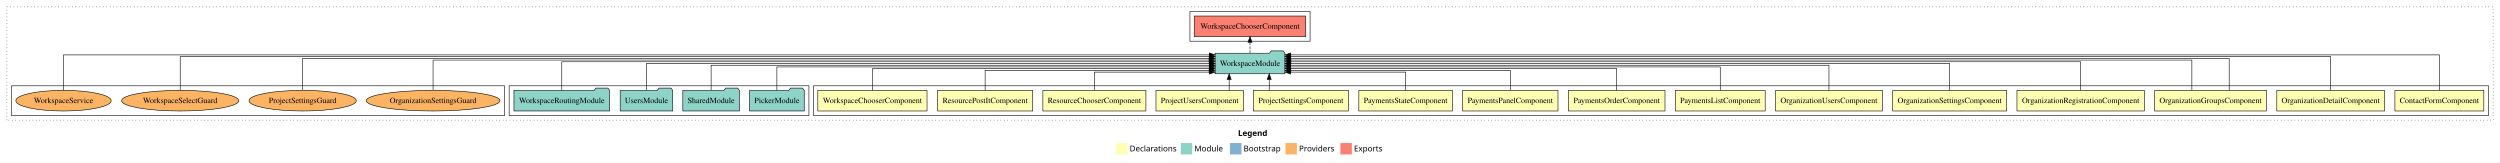
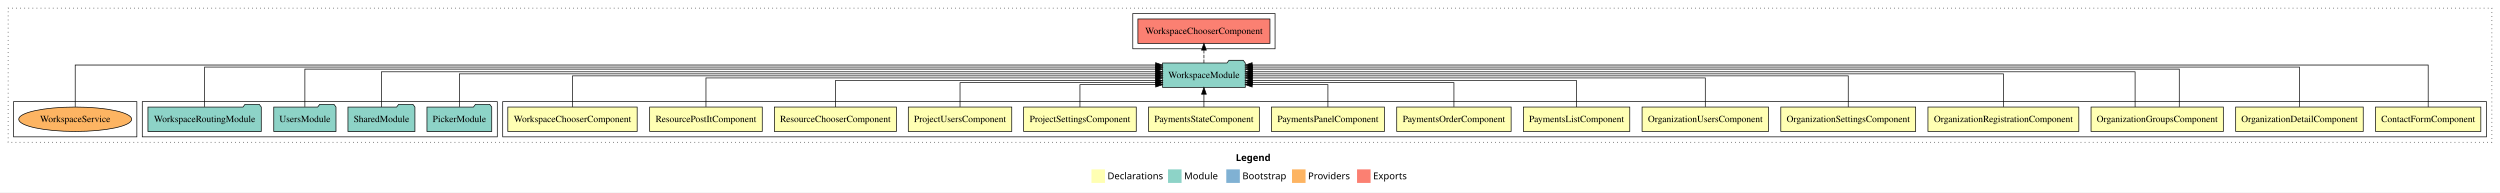
- <svg xmlns="http://www.w3.org/2000/svg" width="4370pt" height="284pt" viewBox="0.00 0.00 4370.00 284.00">
+ <svg xmlns="http://www.w3.org/2000/svg" width="3690pt" height="284pt" viewBox="0.00 0.00 3690.00 284.00">
  <g id="graph0" class="graph" transform="scale(1 1) rotate(0) translate(4 280)">
-     <polygon fill="#ffffff" stroke="transparent" points="-4,4 -4,-280 4366,-280 4366,4 -4,4" />
-     <text text-anchor="start" x="2160.009" y="-42.4" font-family="sans-serif" font-weight="bold" font-size="14.00" fill="#000000">Legend</text>
-     <polygon fill="#ffffb3" stroke="transparent" points="1947,-10 1947,-30 1967,-30 1967,-10 1947,-10" />
-     <text text-anchor="start" x="1970.629" y="-15.4" font-family="sans-serif" font-size="14.00" fill="#000000">  Declarations</text>
-     <polygon fill="#8dd3c7" stroke="transparent" points="2060,-10 2060,-30 2080,-30 2080,-10 2060,-10" />
-     <text text-anchor="start" x="2083.725" y="-15.4" font-family="sans-serif" font-size="14.00" fill="#000000">  Module</text>
-     <polygon fill="#80b1d3" stroke="transparent" points="2146,-10 2146,-30 2166,-30 2166,-10 2146,-10" />
-     <text text-anchor="start" x="2169.781" y="-15.4" font-family="sans-serif" font-size="14.00" fill="#000000">  Bootstrap</text>
-     <polygon fill="#fdb462" stroke="transparent" points="2243,-10 2243,-30 2263,-30 2263,-10 2243,-10" />
-     <text text-anchor="start" x="2266.673" y="-15.4" font-family="sans-serif" font-size="14.00" fill="#000000">  Providers</text>
-     <polygon fill="#fb8072" stroke="transparent" points="2339,-10 2339,-30 2359,-30 2359,-10 2339,-10" />
-     <text text-anchor="start" x="2362.726" y="-15.4" font-family="sans-serif" font-size="14.00" fill="#000000">  Exports</text>
+     <polygon fill="#ffffff" stroke="transparent" points="-4,4 -4,-280 3686,-280 3686,4 -4,4" />
+     <text text-anchor="start" x="1820.009" y="-42.4" font-family="sans-serif" font-weight="bold" font-size="14.00" fill="#000000">Legend</text>
+     <polygon fill="#ffffb3" stroke="transparent" points="1607,-10 1607,-30 1627,-30 1627,-10 1607,-10" />
+     <text text-anchor="start" x="1630.629" y="-15.4" font-family="sans-serif" font-size="14.00" fill="#000000">  Declarations</text>
+     <polygon fill="#8dd3c7" stroke="transparent" points="1720,-10 1720,-30 1740,-30 1740,-10 1720,-10" />
+     <text text-anchor="start" x="1743.725" y="-15.4" font-family="sans-serif" font-size="14.00" fill="#000000">  Module</text>
+     <polygon fill="#80b1d3" stroke="transparent" points="1806,-10 1806,-30 1826,-30 1826,-10 1806,-10" />
+     <text text-anchor="start" x="1829.781" y="-15.4" font-family="sans-serif" font-size="14.00" fill="#000000">  Bootstrap</text>
+     <polygon fill="#fdb462" stroke="transparent" points="1903,-10 1903,-30 1923,-30 1923,-10 1903,-10" />
+     <text text-anchor="start" x="1926.673" y="-15.4" font-family="sans-serif" font-size="14.00" fill="#000000">  Providers</text>
+     <polygon fill="#fb8072" stroke="transparent" points="1999,-10 1999,-30 2019,-30 2019,-10 1999,-10" />
+     <text text-anchor="start" x="2022.726" y="-15.4" font-family="sans-serif" font-size="14.00" fill="#000000">  Exports</text>
    <g id="clust1" class="cluster">
-       <polygon fill="none" stroke="#000000" stroke-dasharray="1,5" points="8,-70 8,-268 4354,-268 4354,-70 8,-70" />
+       <polygon fill="none" stroke="#000000" stroke-dasharray="1,5" points="8,-70 8,-268 3674,-268 3674,-70 8,-70" />
    </g>
    <g id="clust2" class="cluster">
-       <polygon fill="none" stroke="#000000" points="1418,-78 1418,-130 4346,-130 4346,-78 1418,-78" />
+       <polygon fill="none" stroke="#000000" points="738,-78 738,-130 3666,-130 3666,-78 738,-78" />
    </g>
    <g id="clust18" class="cluster">
-       <polygon fill="none" stroke="#000000" points="886,-78 886,-130 1410,-130 1410,-78 886,-78" />
+       <polygon fill="none" stroke="#000000" points="206,-78 206,-130 730,-130 730,-78 206,-78" />
    </g>
    <g id="clust19" class="cluster">
-       <polygon fill="none" stroke="#000000" points="2076,-208 2076,-260 2286,-260 2286,-208 2076,-208" />
+       <polygon fill="none" stroke="#000000" points="1668,-208 1668,-260 1878,-260 1878,-208 1668,-208" />
    </g>
    <g id="clust21" class="cluster">
-       <polygon fill="none" stroke="#000000" points="16,-78 16,-130 878,-130 878,-78 16,-78" />
+       <polygon fill="none" stroke="#000000" points="16,-78 16,-130 198,-130 198,-78 16,-78" />
    </g>
    <g id="node1" class="node">
-       <polygon fill="#ffffb3" stroke="#000000" points="4337.713,-122 4182.287,-122 4182.287,-86 4337.713,-86 4337.713,-122" />
-       <text text-anchor="middle" x="4260" y="-99.8" font-family="Times,serif" font-size="14.00" fill="#000000">ContactFormComponent</text>
+       <polygon fill="#ffffb3" stroke="#000000" points="3657.713,-122 3502.287,-122 3502.287,-86 3657.713,-86 3657.713,-122" />
+       <text text-anchor="middle" x="3580" y="-99.8" font-family="Times,serif" font-size="14.00" fill="#000000">ContactFormComponent</text>
    </g>
    <g id="node16" class="node">
-       <polygon fill="#8dd3c7" stroke="#000000" points="2242.014,-187 2239.014,-191 2218.014,-191 2215.014,-187 2119.986,-187 2119.986,-151 2242.014,-151 2242.014,-187" />
-       <text text-anchor="middle" x="2181" y="-164.8" font-family="Times,serif" font-size="14.00" fill="#000000">WorkspaceModule</text>
+       <polygon fill="#8dd3c7" stroke="#000000" points="1834.014,-187 1831.014,-191 1810.014,-191 1807.014,-187 1711.986,-187 1711.986,-151 1834.014,-151 1834.014,-187" />
+       <text text-anchor="middle" x="1773" y="-164.8" font-family="Times,serif" font-size="14.00" fill="#000000">WorkspaceModule</text>
    </g>
    <g id="edge1" class="edge">
-       <path fill="none" stroke="#000000" d="M4260,-122.153C4260,-145.757 4260,-184 4260,-184 4260,-184 2252.095,-184 2252.095,-184" />
-       <polygon fill="#000000" stroke="#000000" points="2252.095,-180.5 2242.095,-184 2252.095,-187.5 2252.095,-180.5" />
+       <path fill="none" stroke="#000000" d="M3580,-122.153C3580,-145.757 3580,-184 3580,-184 3580,-184 1844.158,-184 1844.158,-184" />
+       <polygon fill="#000000" stroke="#000000" points="1844.158,-180.5 1834.158,-184 1844.158,-187.5 1844.158,-180.5" />
    </g>
    <g id="node2" class="node">
-       <polygon fill="#ffffb3" stroke="#000000" points="4164.123,-122 3975.877,-122 3975.877,-86 4164.123,-86 4164.123,-122" />
-       <text text-anchor="middle" x="4070" y="-99.8" font-family="Times,serif" font-size="14.00" fill="#000000">OrganizationDetailComponent</text>
+       <polygon fill="#ffffb3" stroke="#000000" points="3484.123,-122 3295.877,-122 3295.877,-86 3484.123,-86 3484.123,-122" />
+       <text text-anchor="middle" x="3390" y="-99.8" font-family="Times,serif" font-size="14.00" fill="#000000">OrganizationDetailComponent</text>
    </g>
    <g id="edge2" class="edge">
-       <path fill="none" stroke="#000000" d="M4070,-122.248C4070,-145.018 4070,-181 4070,-181 4070,-181 2252.243,-181 2252.243,-181" />
-       <polygon fill="#000000" stroke="#000000" points="2252.243,-177.5 2242.243,-181 2252.243,-184.5 2252.243,-177.5" />
+       <path fill="none" stroke="#000000" d="M3390,-122.248C3390,-145.018 3390,-181 3390,-181 3390,-181 1844.414,-181 1844.414,-181" />
+       <polygon fill="#000000" stroke="#000000" points="1844.414,-177.5 1834.414,-181 1844.414,-184.5 1844.414,-177.5" />
    </g>
    <g id="node3" class="node">
-       <polygon fill="#ffffb3" stroke="#000000" points="3957.627,-122 3762.373,-122 3762.373,-86 3957.627,-86 3957.627,-122" />
-       <text text-anchor="middle" x="3860" y="-99.8" font-family="Times,serif" font-size="14.00" fill="#000000">OrganizationGroupsComponent</text>
+       <polygon fill="#ffffb3" stroke="#000000" points="3277.627,-122 3082.373,-122 3082.373,-86 3277.627,-86 3277.627,-122" />
+       <text text-anchor="middle" x="3180" y="-99.8" font-family="Times,serif" font-size="14.00" fill="#000000">OrganizationGroupsComponent</text>
    </g>
    <g id="edge3" class="edge">
-       <path fill="none" stroke="#000000" d="M3892.604,-122.292C3892.604,-144.206 3892.604,-178 3892.604,-178 3892.604,-178 2252.169,-178 2252.169,-178" />
-       <polygon fill="#000000" stroke="#000000" points="2252.169,-174.5 2242.169,-178 2252.169,-181.5 2252.169,-174.5" />
+       <path fill="none" stroke="#000000" d="M3212.604,-122.292C3212.604,-144.206 3212.604,-178 3212.604,-178 3212.604,-178 1844.398,-178 1844.398,-178" />
+       <polygon fill="#000000" stroke="#000000" points="1844.398,-174.5 1834.398,-178 1844.397,-181.5 1844.398,-174.5" />
    </g>
    <g id="edge4" class="edge">
-       <path fill="none" stroke="#000000" d="M3827.396,-122.284C3827.396,-143.321 3827.396,-175 3827.396,-175 3827.396,-175 2252.041,-175 2252.041,-175" />
-       <polygon fill="#000000" stroke="#000000" points="2252.041,-171.5 2242.041,-175 2252.041,-178.5 2252.041,-171.5" />
+       <path fill="none" stroke="#000000" d="M3147.396,-122.027C3147.396,-142.767 3147.396,-174 3147.396,-174 3147.396,-174 1844.276,-174 1844.276,-174" />
+       <polygon fill="#000000" stroke="#000000" points="1844.276,-170.5 1834.276,-174 1844.276,-177.5 1844.276,-170.5" />
    </g>
    <g id="node4" class="node">
-       <polygon fill="#ffffb3" stroke="#000000" points="3744.349,-122 3521.651,-122 3521.651,-86 3744.349,-86 3744.349,-122" />
-       <text text-anchor="middle" x="3633" y="-99.8" font-family="Times,serif" font-size="14.00" fill="#000000">OrganizationRegistrationComponent</text>
+       <polygon fill="#ffffb3" stroke="#000000" points="3064.349,-122 2841.651,-122 2841.651,-86 3064.349,-86 3064.349,-122" />
+       <text text-anchor="middle" x="2953" y="-99.8" font-family="Times,serif" font-size="14.00" fill="#000000">OrganizationRegistrationComponent</text>
    </g>
    <g id="edge5" class="edge">
-       <path fill="none" stroke="#000000" d="M3633,-122.223C3633,-142.365 3633,-172 3633,-172 3633,-172 2252.463,-172 2252.463,-172" />
-       <polygon fill="#000000" stroke="#000000" points="2252.463,-168.5 2242.463,-172 2252.463,-175.5 2252.463,-168.5" />
+       <path fill="none" stroke="#000000" d="M2953,-122.308C2953,-142.145 2953,-171 2953,-171 2953,-171 1844.368,-171 1844.368,-171" />
+       <polygon fill="#000000" stroke="#000000" points="1844.368,-167.5 1834.368,-171 1844.368,-174.5 1844.368,-167.5" />
    </g>
    <g id="node5" class="node">
-       <polygon fill="#ffffb3" stroke="#000000" points="3503.529,-122 3304.471,-122 3304.471,-86 3503.529,-86 3503.529,-122" />
-       <text text-anchor="middle" x="3404" y="-99.8" font-family="Times,serif" font-size="14.00" fill="#000000">OrganizationSettingsComponent</text>
+       <polygon fill="#ffffb3" stroke="#000000" points="2823.529,-122 2624.471,-122 2624.471,-86 2823.529,-86 2823.529,-122" />
+       <text text-anchor="middle" x="2724" y="-99.8" font-family="Times,serif" font-size="14.00" fill="#000000">OrganizationSettingsComponent</text>
    </g>
    <g id="edge6" class="edge">
-       <path fill="none" stroke="#000000" d="M3404,-122.106C3404,-141.339 3404,-169 3404,-169 3404,-169 2252.067,-169 2252.067,-169" />
-       <polygon fill="#000000" stroke="#000000" points="2252.067,-165.5 2242.067,-169 2252.067,-172.5 2252.067,-165.5" />
+       <path fill="none" stroke="#000000" d="M2724,-122.169C2724,-141.09 2724,-168 2724,-168 2724,-168 1844.3,-168 1844.3,-168" />
+       <polygon fill="#000000" stroke="#000000" points="1844.3,-164.5 1834.3,-168 1844.3,-171.5 1844.3,-164.5" />
    </g>
    <g id="node6" class="node">
-       <polygon fill="#ffffb3" stroke="#000000" points="3286.286,-122 3099.714,-122 3099.714,-86 3286.286,-86 3286.286,-122" />
-       <text text-anchor="middle" x="3193" y="-99.8" font-family="Times,serif" font-size="14.00" fill="#000000">OrganizationUsersComponent</text>
+       <polygon fill="#ffffb3" stroke="#000000" points="2606.286,-122 2419.714,-122 2419.714,-86 2606.286,-86 2606.286,-122" />
+       <text text-anchor="middle" x="2513" y="-99.8" font-family="Times,serif" font-size="14.00" fill="#000000">OrganizationUsersComponent</text>
    </g>
    <g id="edge7" class="edge">
-       <path fill="none" stroke="#000000" d="M3193,-122.267C3193,-140.555 3193,-166 3193,-166 3193,-166 2252.026,-166 2252.026,-166" />
-       <polygon fill="#000000" stroke="#000000" points="2252.026,-162.5 2242.026,-166 2252.026,-169.5 2252.026,-162.5" />
+       <path fill="none" stroke="#000000" d="M2513,-122.302C2513,-140.27 2513,-165 2513,-165 2513,-165 1844.187,-165 1844.187,-165" />
+       <polygon fill="#000000" stroke="#000000" points="1844.187,-161.5 1834.187,-165 1844.187,-168.5 1844.187,-161.5" />
    </g>
    <g id="node7" class="node">
-       <polygon fill="#ffffb3" stroke="#000000" points="3081.549,-122 2924.451,-122 2924.451,-86 3081.549,-86 3081.549,-122" />
-       <text text-anchor="middle" x="3003" y="-99.8" font-family="Times,serif" font-size="14.00" fill="#000000">PaymentsListComponent</text>
+       <polygon fill="#ffffb3" stroke="#000000" points="2401.549,-122 2244.451,-122 2244.451,-86 2401.549,-86 2401.549,-122" />
+       <text text-anchor="middle" x="2323" y="-99.8" font-family="Times,serif" font-size="14.00" fill="#000000">PaymentsListComponent</text>
    </g>
    <g id="edge8" class="edge">
-       <path fill="none" stroke="#000000" d="M3003,-122.022C3003,-139.373 3003,-163 3003,-163 3003,-163 2252.112,-163 2252.112,-163" />
-       <polygon fill="#000000" stroke="#000000" points="2252.112,-159.5 2242.112,-163 2252.112,-166.5 2252.112,-159.5" />
+       <path fill="none" stroke="#000000" d="M2323,-122.035C2323,-138.734 2323,-161 2323,-161 2323,-161 1844.226,-161 1844.226,-161" />
+       <polygon fill="#000000" stroke="#000000" points="1844.226,-157.5 1834.226,-161 1844.226,-164.5 1844.226,-157.5" />
    </g>
    <g id="node8" class="node">
-       <polygon fill="#ffffb3" stroke="#000000" points="2906.413,-122 2737.587,-122 2737.587,-86 2906.413,-86 2906.413,-122" />
-       <text text-anchor="middle" x="2822" y="-99.8" font-family="Times,serif" font-size="14.00" fill="#000000">PaymentsOrderComponent</text>
+       <polygon fill="#ffffb3" stroke="#000000" points="2226.413,-122 2057.587,-122 2057.587,-86 2226.413,-86 2226.413,-122" />
+       <text text-anchor="middle" x="2142" y="-99.8" font-family="Times,serif" font-size="14.00" fill="#000000">PaymentsOrderComponent</text>
    </g>
    <g id="edge9" class="edge">
-       <path fill="none" stroke="#000000" d="M2822,-122.027C2822,-138.398 2822,-160 2822,-160 2822,-160 2252.171,-160 2252.171,-160" />
-       <polygon fill="#000000" stroke="#000000" points="2252.171,-156.5 2242.171,-160 2252.171,-163.5 2252.171,-156.5" />
+       <path fill="none" stroke="#000000" d="M2142,-122.282C2142,-137.948 2142,-158 2142,-158 2142,-158 1844.347,-158 1844.347,-158" />
+       <polygon fill="#000000" stroke="#000000" points="1844.347,-154.5 1834.347,-158 1844.347,-161.5 1844.347,-154.5" />
    </g>
    <g id="node9" class="node">
-       <polygon fill="#ffffb3" stroke="#000000" points="2719.372,-122 2552.628,-122 2552.628,-86 2719.372,-86 2719.372,-122" />
-       <text text-anchor="middle" x="2636" y="-99.8" font-family="Times,serif" font-size="14.00" fill="#000000">PaymentsPanelComponent</text>
+       <polygon fill="#ffffb3" stroke="#000000" points="2039.372,-122 1872.628,-122 1872.628,-86 2039.372,-86 2039.372,-122" />
+       <text text-anchor="middle" x="1956" y="-99.8" font-family="Times,serif" font-size="14.00" fill="#000000">PaymentsPanelComponent</text>
    </g>
    <g id="edge10" class="edge">
-       <path fill="none" stroke="#000000" d="M2636,-122.24C2636,-137.571 2636,-157 2636,-157 2636,-157 2252.363,-157 2252.363,-157" />
-       <polygon fill="#000000" stroke="#000000" points="2252.363,-153.5 2242.363,-157 2252.363,-160.5 2252.363,-153.5" />
+       <path fill="none" stroke="#000000" d="M1956,-122.124C1956,-136.783 1956,-155 1956,-155 1956,-155 1844.191,-155 1844.191,-155" />
+       <polygon fill="#000000" stroke="#000000" points="1844.191,-151.5 1834.191,-155 1844.191,-158.5 1844.191,-151.5" />
    </g>
    <g id="node10" class="node">
-       <polygon fill="#ffffb3" stroke="#000000" points="2534.763,-122 2371.237,-122 2371.237,-86 2534.763,-86 2534.763,-122" />
-       <text text-anchor="middle" x="2453" y="-99.8" font-family="Times,serif" font-size="14.00" fill="#000000">PaymentsStateComponent</text>
+       <polygon fill="#ffffb3" stroke="#000000" points="1854.763,-122 1691.237,-122 1691.237,-86 1854.763,-86 1854.763,-122" />
+       <text text-anchor="middle" x="1773" y="-99.8" font-family="Times,serif" font-size="14.00" fill="#000000">PaymentsStateComponent</text>
    </g>
    <g id="edge11" class="edge">
-       <path fill="none" stroke="#000000" d="M2453,-122.051C2453,-136.373 2453,-154 2453,-154 2453,-154 2252.042,-154 2252.042,-154" />
-       <polygon fill="#000000" stroke="#000000" points="2252.042,-150.5 2242.042,-154 2252.042,-157.5 2252.042,-150.5" />
+       <path fill="none" stroke="#000000" d="M1773,-122.106C1773,-122.106 1773,-140.991 1773,-140.991" />
+       <polygon fill="#000000" stroke="#000000" points="1769.5,-140.991 1773,-150.991 1776.5,-140.991 1769.5,-140.991" />
    </g>
    <g id="node11" class="node">
-       <polygon fill="#ffffb3" stroke="#000000" points="2353.1,-122 2186.9,-122 2186.9,-86 2353.1,-86 2353.1,-122" />
-       <text text-anchor="middle" x="2270" y="-99.8" font-family="Times,serif" font-size="14.00" fill="#000000">ProjectSettingsComponent</text>
+       <polygon fill="#ffffb3" stroke="#000000" points="1673.1,-122 1506.9,-122 1506.9,-86 1673.1,-86 1673.1,-122" />
+       <text text-anchor="middle" x="1590" y="-99.8" font-family="Times,serif" font-size="14.00" fill="#000000">ProjectSettingsComponent</text>
    </g>
    <g id="edge12" class="edge">
-       <path fill="none" stroke="#000000" d="M2214.604,-122.106C2214.604,-122.106 2214.604,-140.991 2214.604,-140.991" />
-       <polygon fill="#000000" stroke="#000000" points="2211.104,-140.991 2214.604,-150.991 2218.104,-140.991 2211.104,-140.991" />
+       <path fill="none" stroke="#000000" d="M1590,-122.124C1590,-136.783 1590,-155 1590,-155 1590,-155 1701.809,-155 1701.809,-155" />
+       <polygon fill="#000000" stroke="#000000" points="1701.809,-158.5 1711.809,-155 1701.809,-151.5 1701.809,-158.5" />
    </g>
    <g id="node12" class="node">
-       <polygon fill="#ffffb3" stroke="#000000" points="2169.357,-122 2016.643,-122 2016.643,-86 2169.357,-86 2169.357,-122" />
-       <text text-anchor="middle" x="2093" y="-99.8" font-family="Times,serif" font-size="14.00" fill="#000000">ProjectUsersComponent</text>
+       <polygon fill="#ffffb3" stroke="#000000" points="1489.357,-122 1336.643,-122 1336.643,-86 1489.357,-86 1489.357,-122" />
+       <text text-anchor="middle" x="1413" y="-99.8" font-family="Times,serif" font-size="14.00" fill="#000000">ProjectUsersComponent</text>
    </g>
    <g id="edge13" class="edge">
-       <path fill="none" stroke="#000000" d="M2144.586,-122.106C2144.586,-122.106 2144.586,-140.991 2144.586,-140.991" />
-       <polygon fill="#000000" stroke="#000000" points="2141.086,-140.991 2144.586,-150.991 2148.086,-140.991 2141.086,-140.991" />
+       <path fill="none" stroke="#000000" d="M1413,-122.282C1413,-137.948 1413,-158 1413,-158 1413,-158 1701.931,-158 1701.931,-158" />
+       <polygon fill="#000000" stroke="#000000" points="1701.931,-161.5 1711.931,-158 1701.931,-154.5 1701.931,-161.5" />
    </g>
    <g id="node13" class="node">
-       <polygon fill="#ffffb3" stroke="#000000" points="1999.074,-122 1818.926,-122 1818.926,-86 1999.074,-86 1999.074,-122" />
-       <text text-anchor="middle" x="1909" y="-99.8" font-family="Times,serif" font-size="14.00" fill="#000000">ResourceChooserComponent</text>
+       <polygon fill="#ffffb3" stroke="#000000" points="1319.074,-122 1138.926,-122 1138.926,-86 1319.074,-86 1319.074,-122" />
+       <text text-anchor="middle" x="1229" y="-99.8" font-family="Times,serif" font-size="14.00" fill="#000000">ResourceChooserComponent</text>
    </g>
    <g id="edge14" class="edge">
-       <path fill="none" stroke="#000000" d="M1909,-122.051C1909,-136.373 1909,-154 1909,-154 1909,-154 2109.958,-154 2109.958,-154" />
-       <polygon fill="#000000" stroke="#000000" points="2109.958,-157.5 2119.958,-154 2109.958,-150.5 2109.958,-157.5" />
+       <path fill="none" stroke="#000000" d="M1229,-122.035C1229,-138.734 1229,-161 1229,-161 1229,-161 1701.917,-161 1701.917,-161" />
+       <polygon fill="#000000" stroke="#000000" points="1701.917,-164.5 1711.917,-161 1701.917,-157.5 1701.917,-164.5" />
    </g>
    <g id="node14" class="node">
-       <polygon fill="#ffffb3" stroke="#000000" points="1801.087,-122 1634.913,-122 1634.913,-86 1801.087,-86 1801.087,-122" />
-       <text text-anchor="middle" x="1718" y="-99.8" font-family="Times,serif" font-size="14.00" fill="#000000">ResourcePostItComponent</text>
+       <polygon fill="#ffffb3" stroke="#000000" points="1121.087,-122 954.913,-122 954.913,-86 1121.087,-86 1121.087,-122" />
+       <text text-anchor="middle" x="1038" y="-99.8" font-family="Times,serif" font-size="14.00" fill="#000000">ResourcePostItComponent</text>
    </g>
    <g id="edge15" class="edge">
-       <path fill="none" stroke="#000000" d="M1718,-122.24C1718,-137.571 1718,-157 1718,-157 1718,-157 2109.517,-157 2109.517,-157" />
-       <polygon fill="#000000" stroke="#000000" points="2109.517,-160.5 2119.517,-157 2109.517,-153.5 2109.517,-160.5" />
+       <path fill="none" stroke="#000000" d="M1038,-122.302C1038,-140.27 1038,-165 1038,-165 1038,-165 1701.913,-165 1701.913,-165" />
+       <polygon fill="#000000" stroke="#000000" points="1701.913,-168.5 1711.913,-165 1701.913,-161.5 1701.913,-168.5" />
    </g>
    <g id="node15" class="node">
-       <polygon fill="#ffffb3" stroke="#000000" points="1616.452,-122 1425.548,-122 1425.548,-86 1616.452,-86 1616.452,-122" />
-       <text text-anchor="middle" x="1521" y="-99.8" font-family="Times,serif" font-size="14.00" fill="#000000">WorkspaceChooserComponent</text>
+       <polygon fill="#ffffb3" stroke="#000000" points="936.452,-122 745.548,-122 745.548,-86 936.452,-86 936.452,-122" />
+       <text text-anchor="middle" x="841" y="-99.8" font-family="Times,serif" font-size="14.00" fill="#000000">WorkspaceChooserComponent</text>
    </g>
    <g id="edge16" class="edge">
-       <path fill="none" stroke="#000000" d="M1521,-122.027C1521,-138.398 1521,-160 1521,-160 1521,-160 2109.797,-160 2109.797,-160" />
-       <polygon fill="#000000" stroke="#000000" points="2109.797,-163.5 2119.797,-160 2109.797,-156.5 2109.797,-163.5" />
+       <path fill="none" stroke="#000000" d="M841,-122.169C841,-141.09 841,-168 841,-168 841,-168 1701.849,-168 1701.849,-168" />
+       <polygon fill="#000000" stroke="#000000" points="1701.849,-171.5 1711.849,-168 1701.849,-164.5 1701.849,-171.5" />
    </g>
    <g id="node21" class="node">
-       <polygon fill="#fb8072" stroke="#000000" points="2278.453,-252 2083.547,-252 2083.547,-216 2278.453,-216 2278.453,-252" />
-       <text text-anchor="middle" x="2181" y="-229.8" font-family="Times,serif" font-size="14.00" fill="#000000">WorkspaceChooserComponent </text>
+       <polygon fill="#fb8072" stroke="#000000" points="1870.453,-252 1675.547,-252 1675.547,-216 1870.453,-216 1870.453,-252" />
+       <text text-anchor="middle" x="1773" y="-229.8" font-family="Times,serif" font-size="14.00" fill="#000000">WorkspaceChooserComponent </text>
    </g>
    <g id="edge21" class="edge">
-       <path fill="none" stroke="#000000" stroke-dasharray="5,2" d="M2181,-187.106C2181,-187.106 2181,-205.991 2181,-205.991" />
-       <polygon fill="#000000" stroke="#000000" points="2177.5,-205.991 2181,-215.991 2184.5,-205.991 2177.5,-205.991" />
+       <path fill="none" stroke="#000000" stroke-dasharray="5,2" d="M1773,-187.106C1773,-187.106 1773,-205.991 1773,-205.991" />
+       <polygon fill="#000000" stroke="#000000" points="1769.5,-205.991 1773,-215.991 1776.5,-205.991 1769.5,-205.991" />
    </g>
    <g id="node17" class="node">
-       <polygon fill="#8dd3c7" stroke="#000000" points="1401.813,-122 1398.813,-126 1377.813,-126 1374.813,-122 1306.187,-122 1306.187,-86 1401.813,-86 1401.813,-122" />
-       <text text-anchor="middle" x="1354" y="-99.8" font-family="Times,serif" font-size="14.00" fill="#000000">PickerModule</text>
+       <polygon fill="#8dd3c7" stroke="#000000" points="721.813,-122 718.813,-126 697.813,-126 694.813,-122 626.187,-122 626.187,-86 721.813,-86 721.813,-122" />
+       <text text-anchor="middle" x="674" y="-99.8" font-family="Times,serif" font-size="14.00" fill="#000000">PickerModule</text>
    </g>
    <g id="edge17" class="edge">
-       <path fill="none" stroke="#000000" d="M1354,-122.022C1354,-139.373 1354,-163 1354,-163 1354,-163 2109.853,-163 2109.853,-163" />
-       <polygon fill="#000000" stroke="#000000" points="2109.853,-166.5 2119.853,-163 2109.853,-159.5 2109.853,-166.5" />
+       <path fill="none" stroke="#000000" d="M674,-122.308C674,-142.145 674,-171 674,-171 674,-171 1701.953,-171 1701.953,-171" />
+       <polygon fill="#000000" stroke="#000000" points="1701.953,-174.5 1711.953,-171 1701.953,-167.5 1701.953,-174.5" />
    </g>
    <g id="node18" class="node">
-       <polygon fill="#8dd3c7" stroke="#000000" points="1288.423,-122 1285.423,-126 1264.423,-126 1261.423,-122 1189.577,-122 1189.577,-86 1288.423,-86 1288.423,-122" />
-       <text text-anchor="middle" x="1239" y="-99.8" font-family="Times,serif" font-size="14.00" fill="#000000">SharedModule</text>
+       <polygon fill="#8dd3c7" stroke="#000000" points="608.423,-122 605.423,-126 584.423,-126 581.423,-122 509.577,-122 509.577,-86 608.423,-86 608.423,-122" />
+       <text text-anchor="middle" x="559" y="-99.8" font-family="Times,serif" font-size="14.00" fill="#000000">SharedModule</text>
    </g>
    <g id="edge18" class="edge">
-       <path fill="none" stroke="#000000" d="M1239,-122.267C1239,-140.555 1239,-166 1239,-166 1239,-166 2109.919,-166 2109.919,-166" />
-       <polygon fill="#000000" stroke="#000000" points="2109.919,-169.5 2119.919,-166 2109.919,-162.5 2109.919,-169.5" />
+       <path fill="none" stroke="#000000" d="M559,-122.027C559,-142.767 559,-174 559,-174 559,-174 1701.966,-174 1701.966,-174" />
+       <polygon fill="#000000" stroke="#000000" points="1701.966,-177.5 1711.966,-174 1701.966,-170.5 1701.966,-177.5" />
    </g>
    <g id="node19" class="node">
-       <polygon fill="#8dd3c7" stroke="#000000" points="1171.922,-122 1168.922,-126 1147.922,-126 1144.922,-122 1080.078,-122 1080.078,-86 1171.922,-86 1171.922,-122" />
-       <text text-anchor="middle" x="1126" y="-99.8" font-family="Times,serif" font-size="14.00" fill="#000000">UsersModule</text>
+       <polygon fill="#8dd3c7" stroke="#000000" points="491.922,-122 488.922,-126 467.922,-126 464.922,-122 400.078,-122 400.078,-86 491.922,-86 491.922,-122" />
+       <text text-anchor="middle" x="446" y="-99.8" font-family="Times,serif" font-size="14.00" fill="#000000">UsersModule</text>
    </g>
    <g id="edge19" class="edge">
-       <path fill="none" stroke="#000000" d="M1126,-122.106C1126,-141.339 1126,-169 1126,-169 1126,-169 2109.719,-169 2109.719,-169" />
-       <polygon fill="#000000" stroke="#000000" points="2109.719,-172.5 2119.719,-169 2109.719,-165.5 2109.719,-172.5" />
+       <path fill="none" stroke="#000000" d="M446,-122.292C446,-144.206 446,-178 446,-178 446,-178 1701.657,-178 1701.657,-178" />
+       <polygon fill="#000000" stroke="#000000" points="1701.658,-181.5 1711.657,-178 1701.657,-174.5 1701.658,-181.5" />
    </g>
    <g id="node20" class="node">
-       <polygon fill="#8dd3c7" stroke="#000000" points="1061.632,-122 1058.632,-126 1037.632,-126 1034.632,-122 894.368,-122 894.368,-86 1061.632,-86 1061.632,-122" />
-       <text text-anchor="middle" x="978" y="-99.8" font-family="Times,serif" font-size="14.00" fill="#000000">WorkspaceRoutingModule</text>
+       <polygon fill="#8dd3c7" stroke="#000000" points="381.632,-122 378.632,-126 357.632,-126 354.632,-122 214.368,-122 214.368,-86 381.632,-86 381.632,-122" />
+       <text text-anchor="middle" x="298" y="-99.8" font-family="Times,serif" font-size="14.00" fill="#000000">WorkspaceRoutingModule</text>
    </g>
    <g id="edge20" class="edge">
-       <path fill="none" stroke="#000000" d="M978,-122.223C978,-142.365 978,-172 978,-172 978,-172 2109.689,-172 2109.689,-172" />
-       <polygon fill="#000000" stroke="#000000" points="2109.689,-175.5 2119.689,-172 2109.689,-168.5 2109.689,-175.5" />
+       <path fill="none" stroke="#000000" d="M298,-122.248C298,-145.018 298,-181 298,-181 298,-181 1701.965,-181 1701.965,-181" />
+       <polygon fill="#000000" stroke="#000000" points="1701.965,-184.5 1711.965,-181 1701.964,-177.5 1701.965,-184.5" />
    </g>
    <g id="node22" class="node">
-       <ellipse fill="#fdb462" stroke="#000000" cx="753" cy="-104" rx="116.892" ry="18" />
-       <text text-anchor="middle" x="753" y="-99.8" font-family="Times,serif" font-size="14.00" fill="#000000">OrganizationSettingsGuard</text>
-     </g>
-     <g id="edge22" class="edge">
-       <path fill="none" stroke="#000000" d="M753,-122.284C753,-143.321 753,-175 753,-175 753,-175 2109.641,-175 2109.641,-175" />
-       <polygon fill="#000000" stroke="#000000" points="2109.641,-178.5 2119.641,-175 2109.641,-171.5 2109.641,-178.5" />
-     </g>
-     <g id="node23" class="node">
-       <ellipse fill="#fdb462" stroke="#000000" cx="525" cy="-104" rx="93.775" ry="18" />
-       <text text-anchor="middle" x="525" y="-99.8" font-family="Times,serif" font-size="14.00" fill="#000000">ProjectSettingsGuard</text>
-     </g>
-     <g id="edge23" class="edge">
-       <path fill="none" stroke="#000000" d="M525,-122.292C525,-144.206 525,-178 525,-178 525,-178 2109.603,-178 2109.603,-178" />
-       <polygon fill="#000000" stroke="#000000" points="2109.603,-181.5 2119.603,-178 2109.602,-174.5 2109.603,-181.5" />
-     </g>
-     <g id="node24" class="node">
-       <ellipse fill="#fdb462" stroke="#000000" cx="311" cy="-104" rx="102.387" ry="18" />
-       <text text-anchor="middle" x="311" y="-99.8" font-family="Times,serif" font-size="14.00" fill="#000000">WorkspaceSelectGuard</text>
-     </g>
-     <g id="edge24" class="edge">
-       <path fill="none" stroke="#000000" d="M311,-122.248C311,-145.018 311,-181 311,-181 311,-181 2109.845,-181 2109.845,-181" />
-       <polygon fill="#000000" stroke="#000000" points="2109.845,-184.5 2119.845,-181 2109.845,-177.5 2109.845,-184.5" />
-     </g>
-     <g id="node25" class="node">
      <ellipse fill="#fdb462" stroke="#000000" cx="107" cy="-104" rx="83.346" ry="18" />
      <text text-anchor="middle" x="107" y="-99.8" font-family="Times,serif" font-size="14.00" fill="#000000">WorkspaceService</text>
    </g>
-     <g id="edge25" class="edge">
-       <path fill="none" stroke="#000000" d="M107,-122.153C107,-145.757 107,-184 107,-184 107,-184 2109.773,-184 2109.773,-184" />
-       <polygon fill="#000000" stroke="#000000" points="2109.773,-187.5 2119.773,-184 2109.772,-180.5 2109.773,-187.5" />
+     <g id="edge22" class="edge">
+       <path fill="none" stroke="#000000" d="M107,-122.153C107,-145.757 107,-184 107,-184 107,-184 1701.73,-184 1701.73,-184" />
+       <polygon fill="#000000" stroke="#000000" points="1701.73,-187.5 1711.73,-184 1701.73,-180.5 1701.73,-187.5" />
    </g>
  </g>
</svg>
